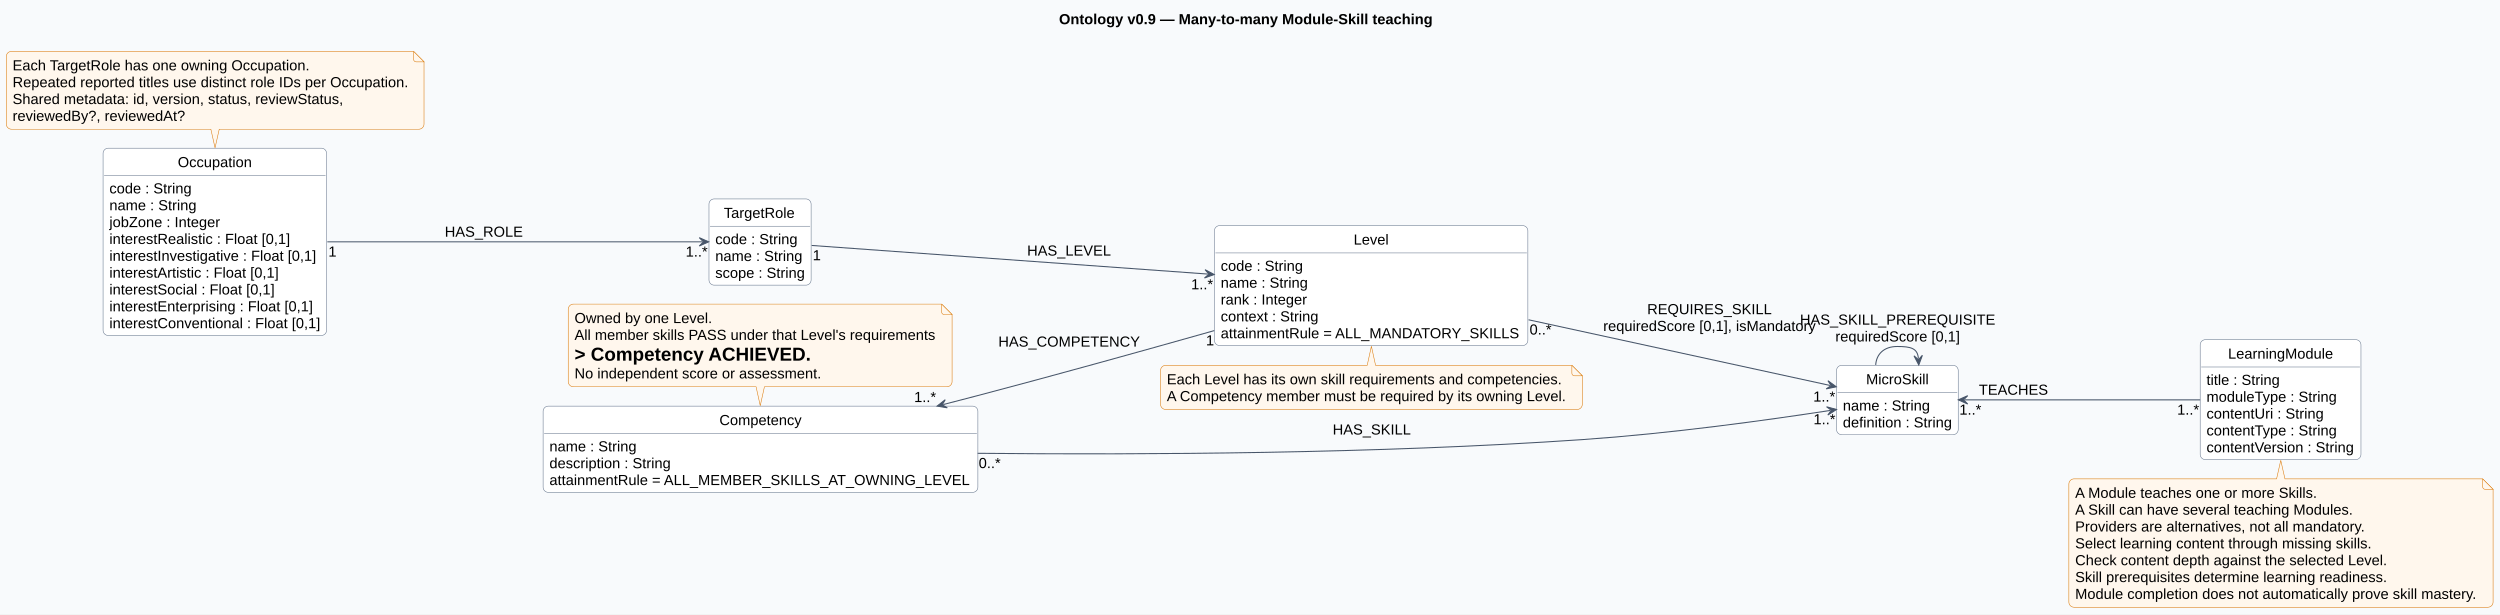
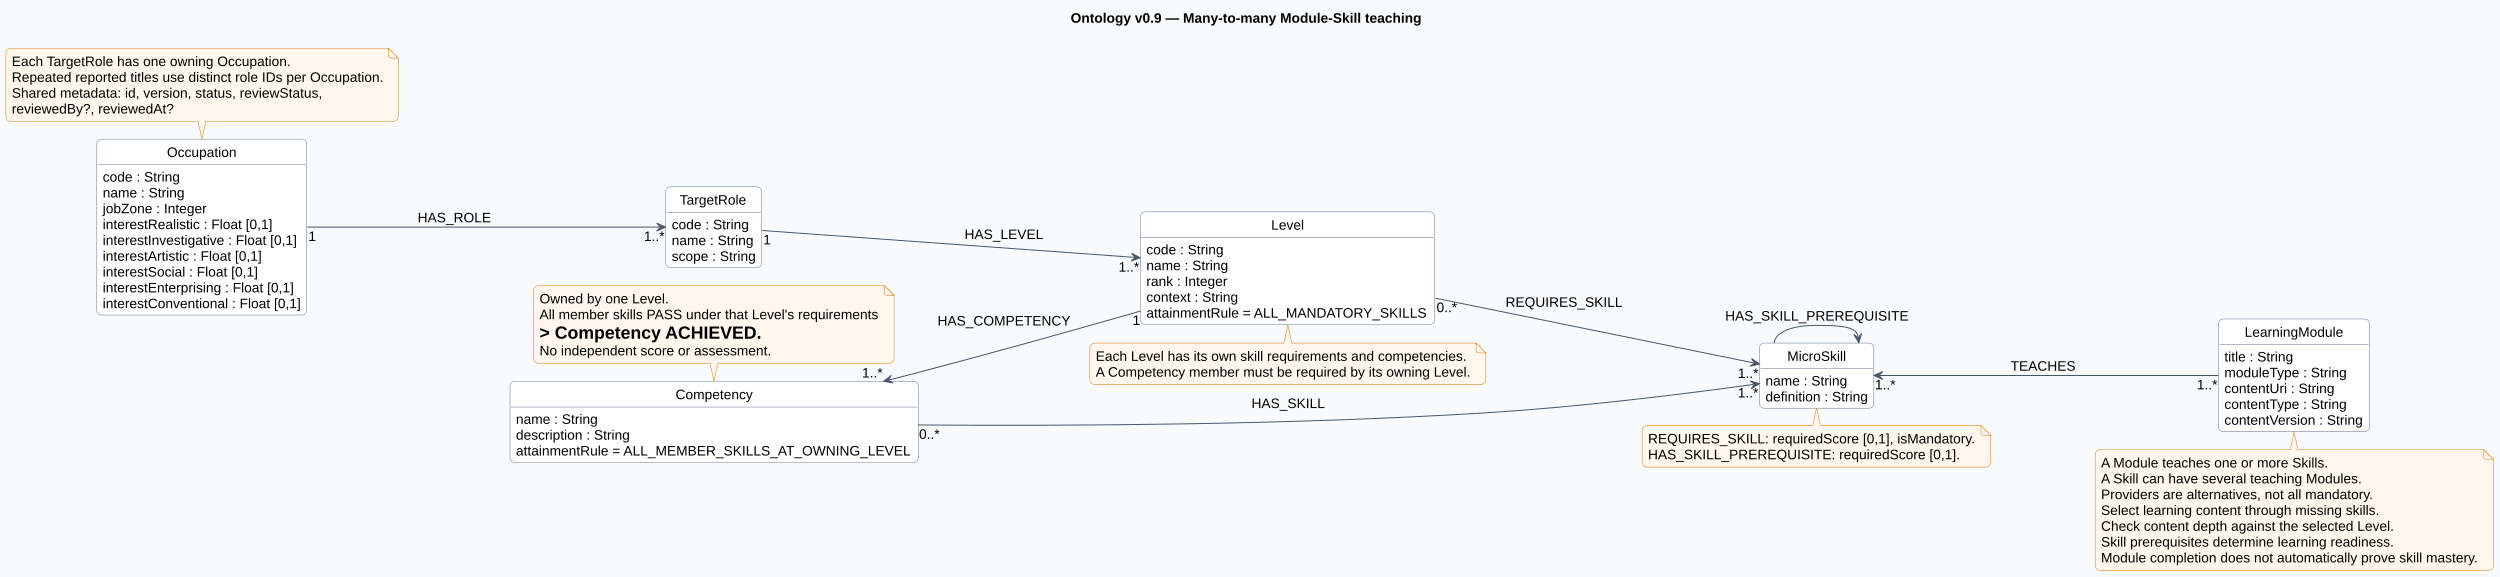
- <svg xmlns="http://www.w3.org/2000/svg" contentStyleType="text/css" data-diagram-type="CLASS" height="587px" preserveAspectRatio="none" style="width:2389px;height:587px;background:#F8FAFC;" version="1.1" viewBox="0 0 2389 587" width="2389px" zoomAndPan="magnify">
+ <svg xmlns="http://www.w3.org/2000/svg" contentStyleType="text/css" data-diagram-type="CLASS" height="587px" preserveAspectRatio="none" style="width:2544px;height:587px;background:#F8FAFC;" version="1.1" viewBox="0 0 2544 587" width="2544px" zoomAndPan="magnify">
  <defs />
  <g>
-     <rect fill="#F8FAFC" height="587" style="stroke:none;stroke-width:1;" width="2389" x="0" y="0" />
+     <rect fill="#F8FAFC" height="587" style="stroke:none;stroke-width:1;" width="2544" x="0" y="0" />
    <g class="title" data-source-line="16">
-       <text fill="#000000" font-family="Arial" font-size="14" font-weight="bold" lengthAdjust="spacing" textLength="357.041" x="1011.98" y="23.132">Ontology v0.9 — Many-to-many Module-Skill teaching</text>
+       <text fill="#000000" font-family="Arial" font-size="14" font-weight="bold" lengthAdjust="spacing" textLength="357.041" x="1089.479" y="23.132">Ontology v0.9 — Many-to-many Module-Skill teaching</text>
    </g>
    <g class="entity" data-entity="Occupation" data-source-line="17" data-uid="ent0002" id="entity_Occupation">
      <rect fill="#FFFFFF" height="178.986" rx="5" ry="5" style="stroke:#64748B;stroke-width:0.5;" width="213.558" x="98.5" y="141.599" />
      <text fill="#000000" font-family="Arial" font-size="14" lengthAdjust="spacing" textLength="70.82" x="169.869" y="159.731">Occupation</text>
      <line style="stroke:#64748B;stroke-width:0.5;" x1="99.5" x2="311.058" y1="167.697" y2="167.697" />
      <text fill="#000000" font-family="Arial" font-size="14" lengthAdjust="spacing" textLength="78.6" x="104.5" y="184.829">code : String</text>
      <text fill="#000000" font-family="Arial" font-size="14" lengthAdjust="spacing" textLength="83.262" x="104.5" y="200.928">name : String</text>
      <text fill="#000000" font-family="Arial" font-size="14" lengthAdjust="spacing" textLength="105.848" x="104.5" y="217.026">jobZone : Integer</text>
      <text fill="#000000" font-family="Arial" font-size="14" lengthAdjust="spacing" textLength="172.737" x="104.5" y="233.125">interestRealistic : Float [0,1]</text>
      <text fill="#000000" font-family="Arial" font-size="14" lengthAdjust="spacing" textLength="197.654" x="104.5" y="249.224">interestInvestigative : Float [0,1]</text>
      <text fill="#000000" font-family="Arial" font-size="14" lengthAdjust="spacing" textLength="161.834" x="104.5" y="265.322">interestArtistic : Float [0,1]</text>
      <text fill="#000000" font-family="Arial" font-size="14" lengthAdjust="spacing" textLength="157.965" x="104.5" y="281.421">interestSocial : Float [0,1]</text>
      <text fill="#000000" font-family="Arial" font-size="14" lengthAdjust="spacing" textLength="194.537" x="104.5" y="297.519">interestEnterprising : Float [0,1]</text>
      <text fill="#000000" font-family="Arial" font-size="14" lengthAdjust="spacing" textLength="201.558" x="104.5" y="313.618">interestConventional : Float [0,1]</text>
    </g>
    <g class="entity" data-entity="TargetRole" data-source-line="28" data-uid="ent0003" id="entity_TargetRole">
      <rect fill="#FFFFFF" height="82.394" rx="5" ry="5" style="stroke:#64748B;stroke-width:0.5;" width="97.6" x="677.5" y="190.099" />
      <text fill="#000000" font-family="Arial" font-size="14" lengthAdjust="spacing" textLength="69.255" x="691.672" y="208.231">TargetRole</text>
      <line style="stroke:#64748B;stroke-width:0.5;" x1="678.5" x2="774.1" y1="216.197" y2="216.197" />
      <text fill="#000000" font-family="Arial" font-size="14" lengthAdjust="spacing" textLength="78.6" x="683.5" y="233.329">code : String</text>
      <text fill="#000000" font-family="Arial" font-size="14" lengthAdjust="spacing" textLength="83.262" x="683.5" y="249.428">name : String</text>
      <text fill="#000000" font-family="Arial" font-size="14" lengthAdjust="spacing" textLength="85.6" x="683.5" y="265.526">scope : String</text>
    </g>
    <g class="entity" data-entity="Level" data-source-line="33" data-uid="ent0004" id="entity_Level">
      <rect fill="#FFFFFF" height="114.592" rx="5" ry="5" style="stroke:#64748B;stroke-width:0.5;" width="299.526" x="1160.5" y="215.599" />
      <text fill="#000000" font-family="Arial" font-size="14" lengthAdjust="spacing" textLength="33.469" x="1293.529" y="233.731">Level</text>
      <line style="stroke:#64748B;stroke-width:0.5;" x1="1161.5" x2="1459.026" y1="241.697" y2="241.697" />
      <text fill="#000000" font-family="Arial" font-size="14" lengthAdjust="spacing" textLength="78.6" x="1166.5" y="258.829">code : String</text>
      <text fill="#000000" font-family="Arial" font-size="14" lengthAdjust="spacing" textLength="83.262" x="1166.5" y="274.928">name : String</text>
      <text fill="#000000" font-family="Arial" font-size="14" lengthAdjust="spacing" textLength="82.489" x="1166.5" y="291.026">rank : Integer</text>
      <text fill="#000000" font-family="Arial" font-size="14" lengthAdjust="spacing" textLength="93.379" x="1166.5" y="307.125">context : String</text>
      <text fill="#000000" font-family="Arial" font-size="14" lengthAdjust="spacing" textLength="287.526" x="1166.5" y="323.224">attainmentRule = ALL_MANDATORY_SKILLS</text>
    </g>
    <g class="entity" data-entity="Competency" data-source-line="40" data-uid="ent0005" id="entity_Competency">
      <rect fill="#FFFFFF" height="82.394" rx="5" ry="5" style="stroke:#64748B;stroke-width:0.5;" width="415.464" x="519" y="388.099" />
      <text fill="#000000" font-family="Arial" font-size="14" lengthAdjust="spacing" textLength="78.593" x="687.436" y="406.231">Competency</text>
      <line style="stroke:#64748B;stroke-width:0.5;" x1="520" x2="933.464" y1="414.197" y2="414.197" />
      <text fill="#000000" font-family="Arial" font-size="14" lengthAdjust="spacing" textLength="83.262" x="525" y="431.329">name : String</text>
      <text fill="#000000" font-family="Arial" font-size="14" lengthAdjust="spacing" textLength="115.944" x="525" y="447.428">description : String</text>
      <text fill="#000000" font-family="Arial" font-size="14" lengthAdjust="spacing" textLength="403.464" x="525" y="463.526">attainmentRule = ALL_MEMBER_SKILLS_AT_OWNING_LEVEL</text>
    </g>
    <g class="entity" data-entity="MicroSkill" data-source-line="45" data-uid="ent0006" id="entity_MicroSkill">
-       <rect fill="#FFFFFF" height="66.296" rx="5" ry="5" style="stroke:#64748B;stroke-width:0.5;" width="116.282" x="1755" y="349.099" />
-       <text fill="#000000" font-family="Arial" font-size="14" lengthAdjust="spacing" textLength="59.89" x="1783.196" y="367.231">MicroSkill</text>
-       <line style="stroke:#64748B;stroke-width:0.5;" x1="1756" x2="1870.282" y1="375.197" y2="375.197" />
-       <text fill="#000000" font-family="Arial" font-size="14" lengthAdjust="spacing" textLength="83.262" x="1761" y="392.329">name : String</text>
-       <text fill="#000000" font-family="Arial" font-size="14" lengthAdjust="spacing" textLength="104.282" x="1761" y="408.428">definition : String</text>
+       <rect fill="#FFFFFF" height="66.296" rx="5" ry="5" style="stroke:#64748B;stroke-width:0.5;" width="116.282" x="1790.5" y="349.099" />
+       <text fill="#000000" font-family="Arial" font-size="14" lengthAdjust="spacing" textLength="59.89" x="1818.696" y="367.231">MicroSkill</text>
+       <line style="stroke:#64748B;stroke-width:0.5;" x1="1791.5" x2="1905.782" y1="375.197" y2="375.197" />
+       <text fill="#000000" font-family="Arial" font-size="14" lengthAdjust="spacing" textLength="83.262" x="1796.5" y="392.329">name : String</text>
+       <text fill="#000000" font-family="Arial" font-size="14" lengthAdjust="spacing" textLength="104.282" x="1796.5" y="408.428">definition : String</text>
    </g>
    <g class="entity" data-entity="LearningModule" data-source-line="49" data-uid="ent0007" id="entity_LearningModule">
-       <rect fill="#FFFFFF" height="114.592" rx="5" ry="5" style="stroke:#64748B;stroke-width:0.5;" width="153.634" x="2102.5" y="324.599" />
-       <text fill="#000000" font-family="Arial" font-size="14" lengthAdjust="spacing" textLength="100.406" x="2129.114" y="342.731">LearningModule</text>
-       <line style="stroke:#64748B;stroke-width:0.5;" x1="2103.5" x2="2255.134" y1="350.697" y2="350.697" />
-       <text fill="#000000" font-family="Arial" font-size="14" lengthAdjust="spacing" textLength="70.027" x="2108.5" y="367.829">title : String</text>
-       <text fill="#000000" font-family="Arial" font-size="14" lengthAdjust="spacing" textLength="125.282" x="2108.5" y="383.928">moduleType : String</text>
-       <text fill="#000000" font-family="Arial" font-size="14" lengthAdjust="spacing" textLength="112.048" x="2108.5" y="400.026">contentUri : String</text>
-       <text fill="#000000" font-family="Arial" font-size="14" lengthAdjust="spacing" textLength="125.289" x="2108.5" y="416.125">contentType : String</text>
-       <text fill="#000000" font-family="Arial" font-size="14" lengthAdjust="spacing" textLength="141.634" x="2108.5" y="432.224">contentVersion : String</text>
+       <rect fill="#FFFFFF" height="114.592" rx="5" ry="5" style="stroke:#64748B;stroke-width:0.5;" width="153.634" x="2257.5" y="324.599" />
+       <text fill="#000000" font-family="Arial" font-size="14" lengthAdjust="spacing" textLength="100.406" x="2284.114" y="342.731">LearningModule</text>
+       <line style="stroke:#64748B;stroke-width:0.5;" x1="2258.5" x2="2410.134" y1="350.697" y2="350.697" />
+       <text fill="#000000" font-family="Arial" font-size="14" lengthAdjust="spacing" textLength="70.027" x="2263.5" y="367.829">title : String</text>
+       <text fill="#000000" font-family="Arial" font-size="14" lengthAdjust="spacing" textLength="125.282" x="2263.5" y="383.928">moduleType : String</text>
+       <text fill="#000000" font-family="Arial" font-size="14" lengthAdjust="spacing" textLength="112.048" x="2263.5" y="400.026">contentUri : String</text>
+       <text fill="#000000" font-family="Arial" font-size="14" lengthAdjust="spacing" textLength="125.289" x="2263.5" y="416.125">contentType : String</text>
+       <text fill="#000000" font-family="Arial" font-size="14" lengthAdjust="spacing" textLength="141.634" x="2263.5" y="432.224">contentVersion : String</text>
    </g>
    <g class="entity" data-entity="GMN17" data-source-line="64" data-uid="ent0018" id="entity_GMN17">
+       <path d="M1671,438.099 L1671,470.296 A5,5 0 0 0 1676,475.296 L2020.819,475.296 A5,5 0 0 0 2025.819,470.296 L2025.819,443.099 L2015.819,433.099 L1852.5,433.099 L1848.5,415.108 L1844.5,433.099 L1676,433.099 A5,5 0 0 0 1671,438.099" fill="#FFF7ED" style="stroke:#D97706;stroke-width:0.5;" />
+       <path d="M2015.819,433.099 L2015.819,440.599 A2.5,2.5 0 0 0 2018.319,443.099 L2025.819,443.099 L2015.819,433.099" fill="#FFF7ED" style="stroke:#D97706;stroke-width:0.5;" />
+       <text fill="#000000" font-family="Arial" font-size="14" lengthAdjust="spacing" textLength="333.819" x="1677" y="451.231">REQUIRES_SKILL: requiredScore [0,1], isMandatory.</text>
+       <text fill="#000000" font-family="Arial" font-size="14" lengthAdjust="spacing" textLength="317.475" x="1677" y="467.329">HAS_SKILL_PREREQUISITE: requiredScore [0,1].</text>
+     </g>
+     <g class="entity" data-entity="GMN20" data-source-line="68" data-uid="ent0021" id="entity_GMN20">
      <path d="M543,295.599 L543,364.593 A5,5 0 0 0 548,369.593 L722.5,369.593 L726.5,387.72 L730.5,369.593 L904.816,369.593 A5,5 0 0 0 909.816,364.593 L909.816,300.599 L899.816,290.599 L548,290.599 A5,5 0 0 0 543,295.599" fill="#FFF7ED" style="stroke:#D97706;stroke-width:0.5;" />
      <path d="M899.816,290.599 L899.816,298.099 A2.5,2.5 0 0 0 902.316,300.599 L909.816,300.599 L899.816,290.599" fill="#FFF7ED" style="stroke:#D97706;stroke-width:0.5;" />
      <text fill="#000000" font-family="Arial" font-size="14" lengthAdjust="spacing" textLength="131.53" x="549" y="308.731">Owned by one Level.</text>
      <text fill="#000000" font-family="Arial" font-size="14" lengthAdjust="spacing" textLength="345.816" x="549" y="324.829">All member skills PASS under that Level's requirements</text>
      <text fill="#000000" font-family="Arial" font-size="18" font-weight="bold" lengthAdjust="spacing" textLength="226.556" x="549" y="344.68">&gt; Competency ACHIEVED.</text>
      <text fill="#000000" font-family="Arial" font-size="14" lengthAdjust="spacing" textLength="235.799" x="549" y="361.626">No independent score or assessment.</text>
    </g>
-     <g class="entity" data-entity="GMN20" data-source-line="70" data-uid="ent0021" id="entity_GMN20">
+     <g class="entity" data-entity="GMN23" data-source-line="74" data-uid="ent0024" id="entity_GMN23">
      <path d="M1109,354.099 L1109,386.296 A5,5 0 0 0 1114,391.296 L1507.067,391.296 A5,5 0 0 0 1512.067,386.296 L1512.067,359.099 L1502.067,349.099 L1314.5,349.099 L1310.5,330.823 L1306.5,349.099 L1114,349.099 A5,5 0 0 0 1109,354.099" fill="#FFF7ED" style="stroke:#D97706;stroke-width:0.5;" />
      <path d="M1502.067,349.099 L1502.067,356.599 A2.5,2.5 0 0 0 1504.567,359.099 L1512.067,359.099 L1502.067,349.099" fill="#FFF7ED" style="stroke:#D97706;stroke-width:0.5;" />
      <text fill="#000000" font-family="Arial" font-size="14" lengthAdjust="spacing" textLength="377.412" x="1115" y="367.231">Each Level has its own skill requirements and competencies.</text>
      <text fill="#000000" font-family="Arial" font-size="14" lengthAdjust="spacing" textLength="382.067" x="1115" y="383.329">A Competency member must be required by its owning Level.</text>
    </g>
-     <g class="entity" data-entity="GMN23" data-source-line="74" data-uid="ent0024" id="entity_GMN23">
-       <path d="M1977,462.599 L1977,575.289 A5,5 0 0 0 1982,580.289 L2377.398,580.289 A5,5 0 0 0 2382.398,575.289 L2382.398,467.599 L2372.398,457.599 L2183.5,457.599 L2179.5,439.87 L2175.5,457.599 L1982,457.599 A5,5 0 0 0 1977,462.599" fill="#FFF7ED" style="stroke:#D97706;stroke-width:0.5;" />
-       <path d="M2372.398,457.599 L2372.398,465.099 A2.5,2.5 0 0 0 2374.898,467.599 L2382.398,467.599 L2372.398,457.599" fill="#FFF7ED" style="stroke:#D97706;stroke-width:0.5;" />
-       <text fill="#000000" font-family="Arial" font-size="14" lengthAdjust="spacing" textLength="231.889" x="1983" y="475.731">A Module teaches one or more Skills.</text>
-       <text fill="#000000" font-family="Arial" font-size="14" lengthAdjust="spacing" textLength="266.144" x="1983" y="491.829">A Skill can have several teaching Modules.</text>
-       <text fill="#000000" font-family="Arial" font-size="14" lengthAdjust="spacing" textLength="277.799" x="1983" y="507.928">Providers are alternatives, not all mandatory.</text>
-       <text fill="#000000" font-family="Arial" font-size="14" lengthAdjust="spacing" textLength="283.254" x="1983" y="524.026">Select learning content through missing skills.</text>
-       <text fill="#000000" font-family="Arial" font-size="14" lengthAdjust="spacing" textLength="298.088" x="1983" y="540.125">Check content depth against the selected Level.</text>
-       <text fill="#000000" font-family="Arial" font-size="14" lengthAdjust="spacing" textLength="298.04" x="1983" y="556.224">Skill prerequisites determine learning readiness.</text>
-       <text fill="#000000" font-family="Arial" font-size="14" lengthAdjust="spacing" textLength="384.398" x="1983" y="572.322">Module completion does not automatically prove skill mastery.</text>
+     <g class="entity" data-entity="GMN26" data-source-line="78" data-uid="ent0027" id="entity_GMN26">
+       <path d="M2132,462.599 L2132,575.289 A5,5 0 0 0 2137,580.289 L2532.398,580.289 A5,5 0 0 0 2537.398,575.289 L2537.398,467.599 L2527.398,457.599 L2338.5,457.599 L2334.5,439.87 L2330.5,457.599 L2137,457.599 A5,5 0 0 0 2132,462.599" fill="#FFF7ED" style="stroke:#D97706;stroke-width:0.5;" />
+       <path d="M2527.398,457.599 L2527.398,465.099 A2.5,2.5 0 0 0 2529.898,467.599 L2537.398,467.599 L2527.398,457.599" fill="#FFF7ED" style="stroke:#D97706;stroke-width:0.5;" />
+       <text fill="#000000" font-family="Arial" font-size="14" lengthAdjust="spacing" textLength="231.889" x="2138" y="475.731">A Module teaches one or more Skills.</text>
+       <text fill="#000000" font-family="Arial" font-size="14" lengthAdjust="spacing" textLength="266.144" x="2138" y="491.829">A Skill can have several teaching Modules.</text>
+       <text fill="#000000" font-family="Arial" font-size="14" lengthAdjust="spacing" textLength="277.799" x="2138" y="507.928">Providers are alternatives, not all mandatory.</text>
+       <text fill="#000000" font-family="Arial" font-size="14" lengthAdjust="spacing" textLength="283.254" x="2138" y="524.026">Select learning content through missing skills.</text>
+       <text fill="#000000" font-family="Arial" font-size="14" lengthAdjust="spacing" textLength="298.088" x="2138" y="540.125">Check content depth against the selected Level.</text>
+       <text fill="#000000" font-family="Arial" font-size="14" lengthAdjust="spacing" textLength="298.04" x="2138" y="556.224">Skill prerequisites determine learning readiness.</text>
+       <text fill="#000000" font-family="Arial" font-size="14" lengthAdjust="spacing" textLength="384.398" x="2138" y="572.322">Module completion does not automatically prove skill mastery.</text>
    </g>
-     <g class="entity" data-entity="GMN26" data-source-line="83" data-uid="ent0027" id="entity_GMN26">
+     <g class="entity" data-entity="GMN29" data-source-line="87" data-uid="ent0030" id="entity_GMN29">
      <path d="M6,54.099 L6,118.493 A5,5 0 0 0 11,123.493 L201.5,123.493 L205.5,141.323 L209.5,123.493 L400.198,123.493 A5,5 0 0 0 405.198,118.493 L405.198,59.099 L395.198,49.099 L11,49.099 A5,5 0 0 0 6,54.099" fill="#FFF7ED" style="stroke:#D97706;stroke-width:0.5;" />
      <path d="M395.198,49.099 L395.198,56.599 A2.5,2.5 0 0 0 397.698,59.099 L405.198,59.099 L395.198,49.099" fill="#FFF7ED" style="stroke:#D97706;stroke-width:0.5;" />
      <text fill="#000000" font-family="Arial" font-size="14" lengthAdjust="spacing" textLength="285.619" x="12" y="67.231">Each TargetRole has one owning Occupation.</text>
      <text fill="#000000" font-family="Arial" font-size="14" lengthAdjust="spacing" textLength="378.198" x="12" y="83.329">Repeated reported titles use distinct role IDs per Occupation.</text>
      <text fill="#000000" font-family="Arial" font-size="14" lengthAdjust="spacing" textLength="315.937" x="12" y="99.428">Shared metadata: id, version, status, reviewStatus,</text>
      <text fill="#000000" font-family="Arial" font-size="14" lengthAdjust="spacing" textLength="164.972" x="12" y="115.526">reviewedBy?, reviewedAt?</text>
    </g>
    <g class="link" data-entity-1="Occupation" data-entity-2="TargetRole" data-uid="lnk8" id="link_Occupation_TargetRole">
      <polygon fill="#475569" points="677.212,231.099,668.212,227.099,672.212,231.099,668.212,235.099,677.212,231.099" style="stroke:#475569;stroke-width:1;" />
      <path d="M312.78,231.099 C424.288,231.099 588.601,231.099 671.212,231.099" fill="none" style="stroke:#475569;stroke-width:1;" />
      <text fill="#000000" font-family="Arial" font-size="14" lengthAdjust="spacing" textLength="74.696" x="425" y="226.231">HAS_ROLE</text>
      <text fill="#000000" font-family="Arial" font-size="14" lengthAdjust="spacing" textLength="21.014" x="655.212" y="245.231">1..*</text>
      <text fill="#000000" font-family="Arial" font-size="14" lengthAdjust="spacing" textLength="7.786" x="313.78" y="245.231">1</text>
    </g>
    <g class="link" data-entity-1="TargetRole" data-entity-2="Level" data-uid="lnk9" id="link_TargetRole_Level">
      <polygon fill="#475569" points="1160.244,262.327,1151.555,257.69,1155.256,261.968,1150.979,265.669,1160.244,262.327" style="stroke:#475569;stroke-width:1;" />
      <path d="M775.623,234.571 C858.96,240.585 1027.396,252.741 1154.259,261.896" fill="none" style="stroke:#475569;stroke-width:1;" />
-       <text fill="#000000" font-family="Arial" font-size="14" lengthAdjust="spacing" textLength="80.158" x="981.5" y="244.231">HAS_LEVEL</text>
+       <text fill="#000000" font-family="Arial" font-size="14" lengthAdjust="spacing" textLength="80.158" x="981.5" y="243.231">HAS_LEVEL</text>
      <text fill="#000000" font-family="Arial" font-size="14" lengthAdjust="spacing" textLength="21.014" x="1138.244" y="276.459">1..*</text>
      <text fill="#000000" font-family="Arial" font-size="14" lengthAdjust="spacing" textLength="7.786" x="776.623" y="248.703">1</text>
    </g>
    <g class="link" data-entity-1="Competency" data-entity-2="Level" data-uid="lnk11" id="link_Competency_Level">
-       <polygon fill="#475569" points="895.531,388.054,905.24,389.707,900.376,386.819,903.264,381.955,895.531,388.054" style="stroke:#475569;stroke-width:1;" />
-       <path d="M901.345,386.572 C914.374,383.25 921.501,381.389 934,378.099 C1008.79,358.411 1091.614,335.383 1160.405,315.917" fill="none" style="stroke:#475569;stroke-width:1;" />
+       <polygon fill="#475569" points="899.18,388.051,908.885,389.724,904.028,386.826,906.926,381.968,899.18,388.051" style="stroke:#475569;stroke-width:1;" />
+       <path d="M904.997,386.581 C916.793,383.6 922.671,382.068 934,379.099 C1008.862,359.476 1091.694,336.256 1160.471,316.557" fill="none" style="stroke:#475569;stroke-width:1;" />
      <text fill="#000000" font-family="Arial" font-size="14" lengthAdjust="spacing" textLength="135.358" x="954" y="331.231">HAS_COMPETENCY</text>
-       <text fill="#000000" font-family="Arial" font-size="14" lengthAdjust="spacing" textLength="7.786" x="1152.405" y="330.049">1</text>
-       <text fill="#000000" font-family="Arial" font-size="14" lengthAdjust="spacing" textLength="21.014" x="873.531" y="384.186">1..*</text>
+       <text fill="#000000" font-family="Arial" font-size="14" lengthAdjust="spacing" textLength="7.786" x="1152.471" y="330.689">1</text>
+       <text fill="#000000" font-family="Arial" font-size="14" lengthAdjust="spacing" textLength="21.014" x="877.18" y="384.183">1..*</text>
    </g>
    <g class="link" data-entity-1="Competency" data-entity-2="MicroSkill" data-uid="lnk12" id="link_Competency_MicroSkill">
-       <polygon fill="#475569" points="1754.958,391.301,1745.455,388.714,1750.016,392.06,1746.67,396.621,1754.958,391.301" style="stroke:#475569;stroke-width:1;" />
-       <path d="M934.226,433.173 C1092.564,434.733 1316.325,433.569 1512,420.099 C1596.979,414.248 1688.817,401.461 1749.028,392.212" fill="none" style="stroke:#475569;stroke-width:1;" />
+       <polygon fill="#475569" points="1790.369,390.356,1780.905,387.627,1785.416,391.041,1782.001,395.551,1790.369,390.356" style="stroke:#475569;stroke-width:1;" />
+       <path d="M934.177,432.431 C1092.49,433.602 1316.241,432.276 1512,420.099 C1610.144,413.993 1717.78,400.395 1784.425,391.178" fill="none" style="stroke:#475569;stroke-width:1;" />
      <text fill="#000000" font-family="Arial" font-size="14" lengthAdjust="spacing" textLength="74.71" x="1273.5" y="415.231">HAS_SKILL</text>
-       <text fill="#000000" font-family="Arial" font-size="14" lengthAdjust="spacing" textLength="21.014" x="1732.958" y="405.433">1..*</text>
-       <text fill="#000000" font-family="Arial" font-size="14" lengthAdjust="spacing" textLength="21.014" x="935.226" y="447.305">0..*</text>
+       <text fill="#000000" font-family="Arial" font-size="14" lengthAdjust="spacing" textLength="21.014" x="1768.369" y="404.488">1..*</text>
+       <text fill="#000000" font-family="Arial" font-size="14" lengthAdjust="spacing" textLength="21.014" x="935.177" y="446.562">0..*</text>
    </g>
    <g class="link" data-entity-1="Level" data-entity-2="MicroSkill" data-uid="lnk13" id="link_Level_MicroSkill">
-       <polygon fill="#475569" points="1754.73,369.626,1746.787,363.803,1749.844,368.562,1745.085,371.619,1754.73,369.626" style="stroke:#475569;stroke-width:1;" />
-       <path d="M1460.65,305.581 C1559.468,327.102 1677.707,352.852 1748.867,368.349" fill="none" style="stroke:#475569;stroke-width:1;" />
-       <text fill="#000000" font-family="Arial" font-size="14" lengthAdjust="spacing" textLength="119.048" x="1574.027" y="300.231">REQUIRES_SKILL</text>
-       <text fill="#000000" font-family="Arial" font-size="14" lengthAdjust="spacing" textLength="203.102" x="1532" y="316.329">requiredScore [0,1], isMandatory</text>
-       <text fill="#000000" font-family="Arial" font-size="14" lengthAdjust="spacing" textLength="21.014" x="1732.73" y="383.758">1..*</text>
-       <text fill="#000000" font-family="Arial" font-size="14" lengthAdjust="spacing" textLength="21.014" x="1461.65" y="319.713">0..*</text>
+       <polygon fill="#475569" points="1790.42,370.491,1782.398,364.778,1785.521,369.495,1780.804,372.617,1790.42,370.491" style="stroke:#475569;stroke-width:1;" />
+       <path d="M1460.806,303.461 C1570.152,325.698 1706.654,353.456 1784.541,369.295" fill="none" style="stroke:#475569;stroke-width:1;" />
+       <text fill="#000000" font-family="Arial" font-size="14" lengthAdjust="spacing" textLength="119.048" x="1532" y="312.231">REQUIRES_SKILL</text>
+       <text fill="#000000" font-family="Arial" font-size="14" lengthAdjust="spacing" textLength="21.014" x="1768.42" y="384.623">1..*</text>
+       <text fill="#000000" font-family="Arial" font-size="14" lengthAdjust="spacing" textLength="21.014" x="1461.806" y="317.593">0..*</text>
    </g>
    <g class="link" data-entity-1="MicroSkill" data-entity-2="LearningModule" data-uid="lnk15" id="link_MicroSkill_LearningModule">
-       <polygon fill="#475569" points="1871.354,382.099,1880.354,386.099,1876.354,382.099,1880.354,378.099,1871.354,382.099" style="stroke:#475569;stroke-width:1;" />
-       <path d="M1877.354,382.099 C1939.705,382.099 2033.634,382.099 2102.485,382.099" fill="none" style="stroke:#475569;stroke-width:1;" />
-       <text fill="#000000" font-family="Arial" font-size="14" lengthAdjust="spacing" textLength="66.124" x="1891" y="377.231">TEACHES</text>
-       <text fill="#000000" font-family="Arial" font-size="14" lengthAdjust="spacing" textLength="21.014" x="2080.485" y="396.231">1..*</text>
-       <text fill="#000000" font-family="Arial" font-size="14" lengthAdjust="spacing" textLength="21.014" x="1872.354" y="396.231">1..*</text>
+       <polygon fill="#475569" points="1906.922,382.099,1915.922,386.099,1911.922,382.099,1915.922,378.099,1906.922,382.099" style="stroke:#475569;stroke-width:1;" />
+       <path d="M1912.922,382.099 C2000.187,382.099 2160.291,382.099 2257.478,382.099" fill="none" style="stroke:#475569;stroke-width:1;" />
+       <text fill="#000000" font-family="Arial" font-size="14" lengthAdjust="spacing" textLength="66.124" x="2046" y="377.231">TEACHES</text>
+       <text fill="#000000" font-family="Arial" font-size="14" lengthAdjust="spacing" textLength="21.014" x="2235.478" y="396.231">1..*</text>
+       <text fill="#000000" font-family="Arial" font-size="14" lengthAdjust="spacing" textLength="21.014" x="1907.922" y="396.231">1..*</text>
    </g>
    <g class="link" data-entity-1="MicroSkill" data-entity-2="MicroSkill" data-uid="lnk16" id="link_MicroSkill_MicroSkill">
-       <polygon fill="#475569" points="1833.58,348.744,1837.016,339.514,1833.271,343.754,1829.031,340.009,1833.58,348.744" style="stroke:#475569;stroke-width:1;" />
-       <path d="M1792.42,348.744 C1793.035,338.82 1799.895,331.099 1813,331.099 C1826.105,331.099 1832.595,332.832 1833.209,342.756" fill="none" style="stroke:#475569;stroke-width:1;" />
-       <text fill="#000000" font-family="Arial" font-size="14" lengthAdjust="spacing" textLength="186.737" x="1720" y="310.231">HAS_SKILL_PREREQUISITE</text>
-       <text fill="#000000" font-family="Arial" font-size="14" lengthAdjust="spacing" textLength="119.068" x="1753.834" y="326.329">requiredScore [0,1]</text>
+       <polygon fill="#475569" points="1891.53,348.744,1894.342,339.305,1890.888,343.786,1886.408,340.332,1891.53,348.744" style="stroke:#475569;stroke-width:1;" />
+       <path d="M1805.47,348.744 C1806.754,338.82 1821.098,331.099 1848.5,331.099 C1875.902,331.099 1889.476,332.87 1890.76,342.794" fill="none" style="stroke:#475569;stroke-width:1;" />
+       <text fill="#000000" font-family="Arial" font-size="14" lengthAdjust="spacing" textLength="186.737" x="1755.5" y="326.231">HAS_SKILL_PREREQUISITE</text>
    </g>
  </g>
</svg>
